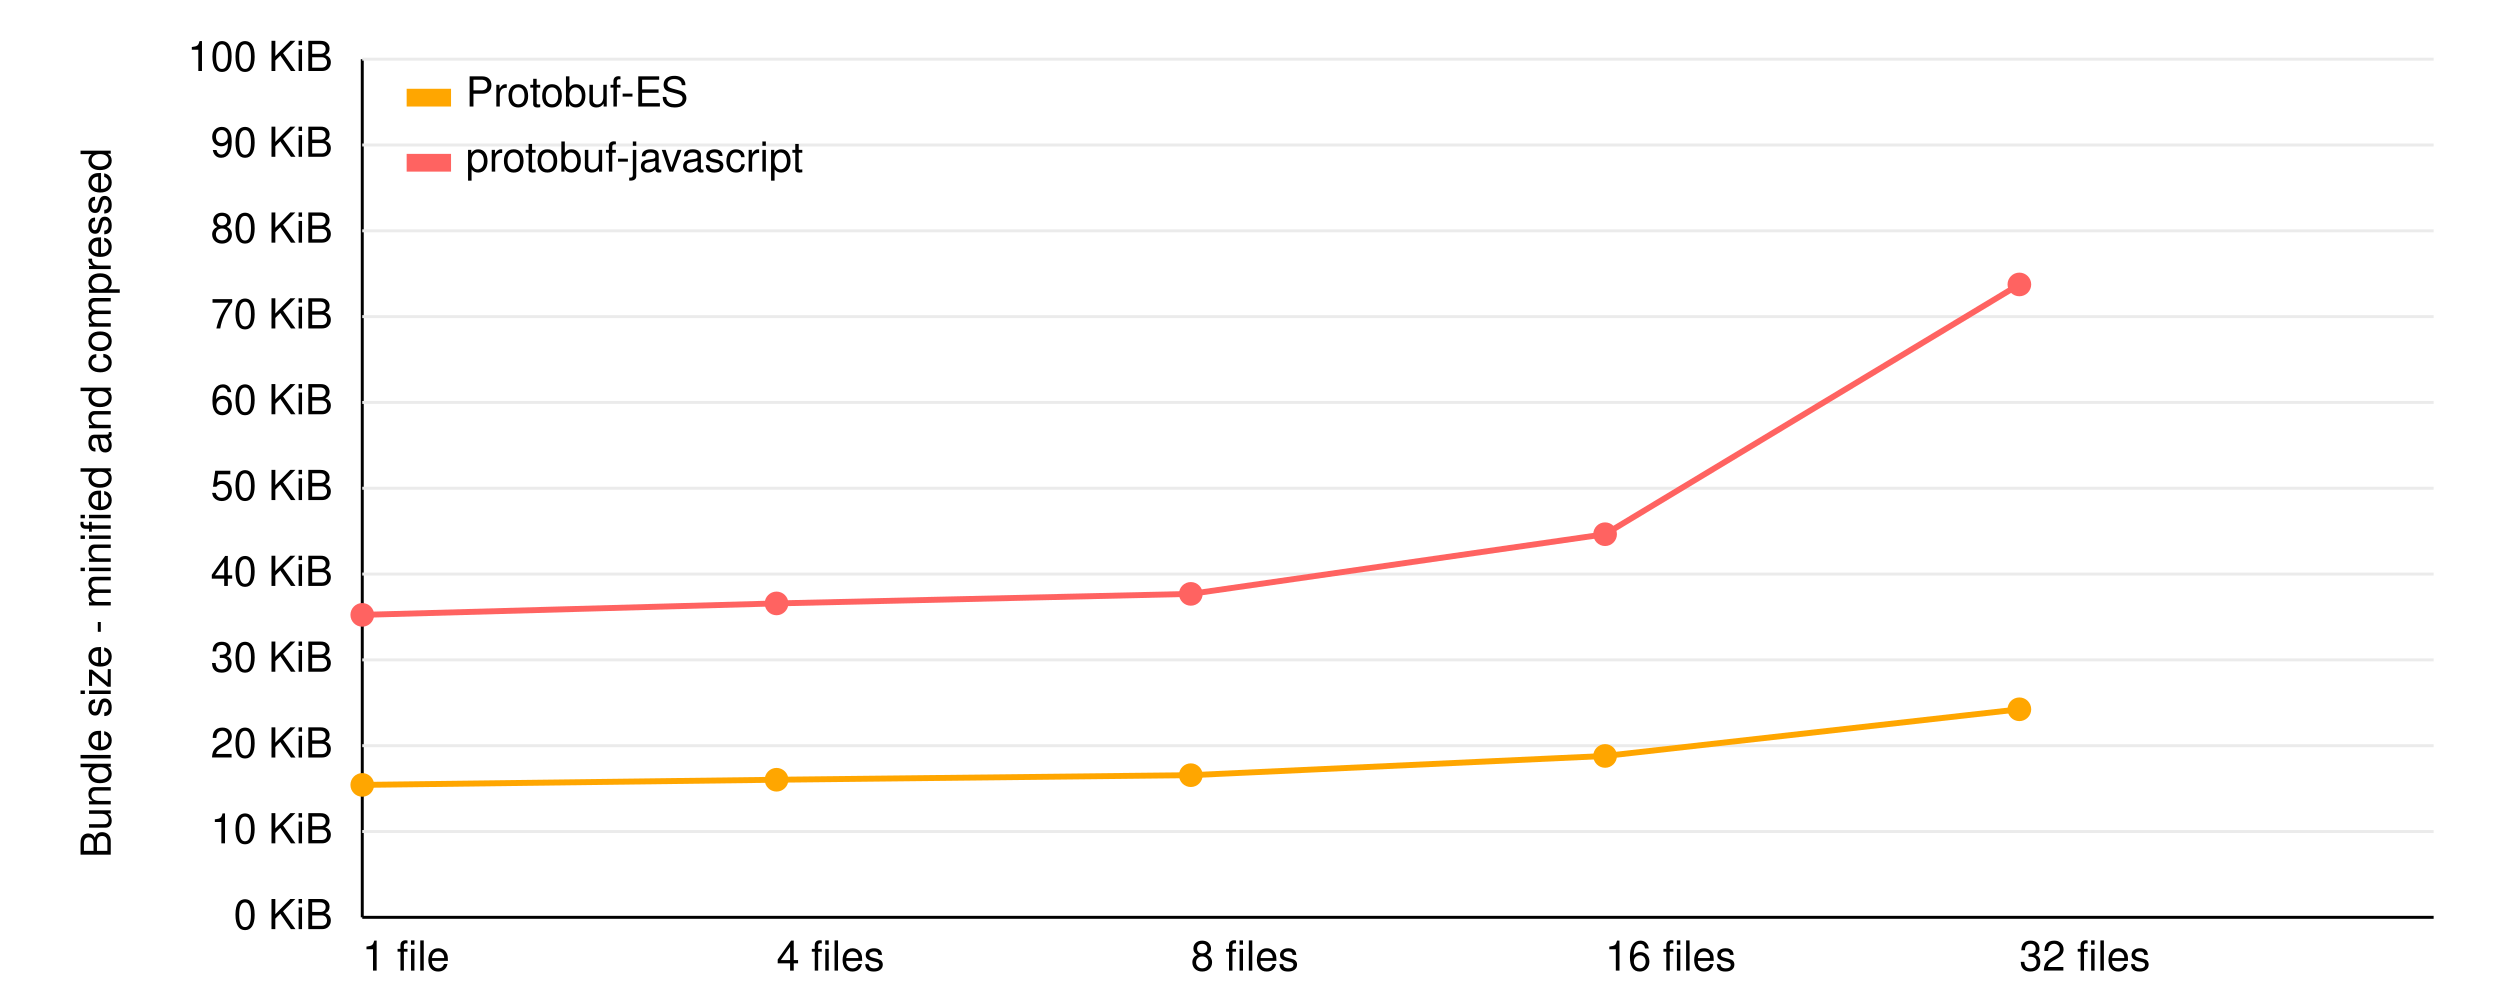
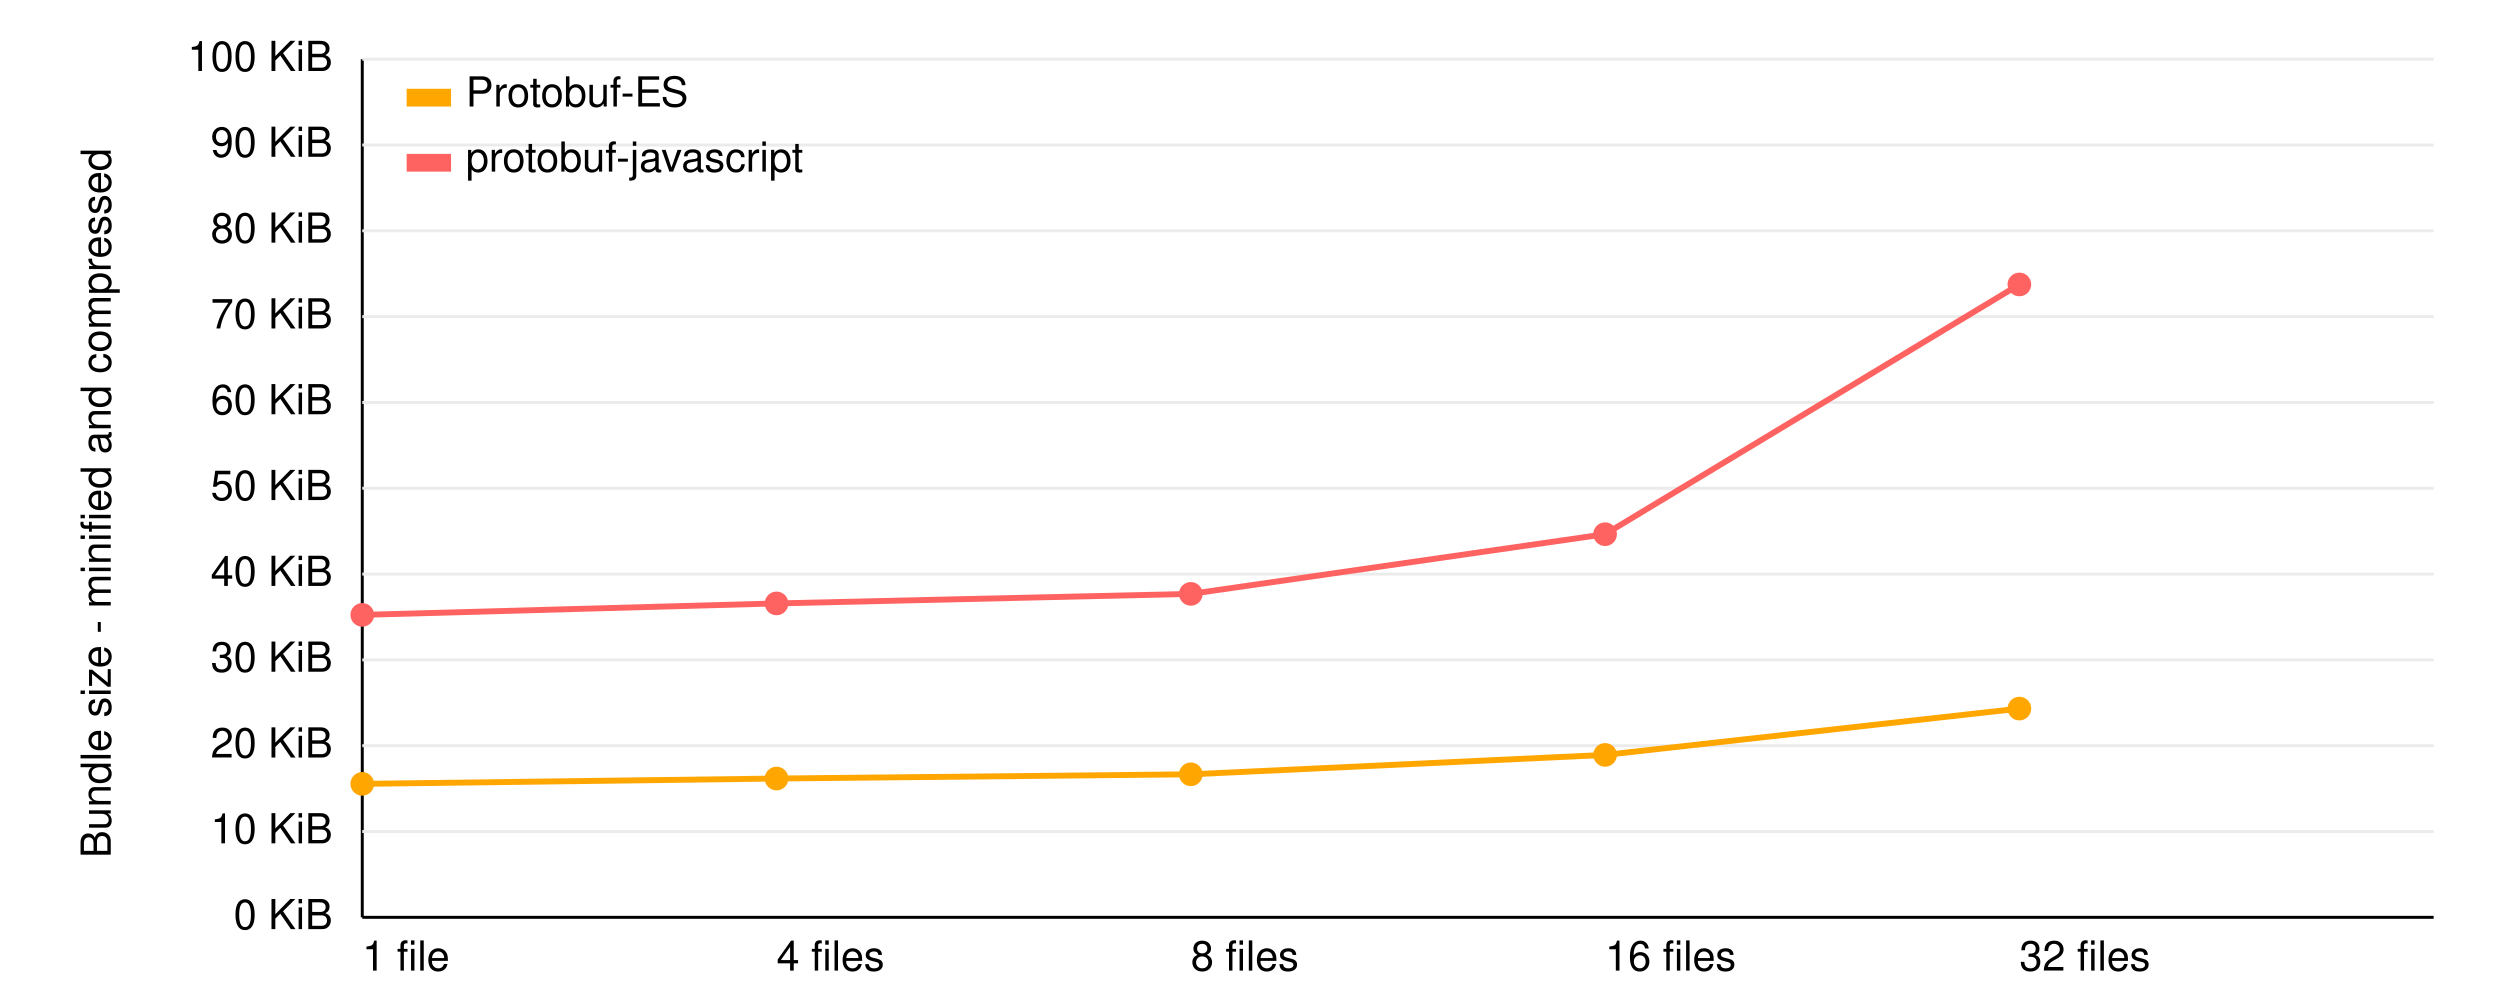
<svg xmlns="http://www.w3.org/2000/svg" version="1.1" width="820px" height="330px" viewBox="0 0 820 340" class="chart">
  <style>
      
      text {
        font: 14px Verdana, Helvetica, Arial, sans-serif;
      }
      
    </style>
  <rect x="-10%" y="-10%" width="120%" height="120%" fill="#ffffff" />
  <g transform="translate(110,310)">
    <line y1="0" x2="700" stroke="black" />
    <text x="0" y="18" text-anchor="start">1 file</text>
    <text x="140" y="18" text-anchor="start">4 files</text>
    <text x="280" y="18" text-anchor="start">8 files</text>
    <text x="420" y="18" text-anchor="start">16 files</text>
    <text x="560" y="18" text-anchor="start">32 files</text>
  </g>
  <g transform="translate(110, 20)">
    <line x1="0" x2="0" y1="0" y2="290" stroke="black" />
    <g transform="rotate(-90), translate(-150,-85)">
      <text text-anchor="middle">Bundle size - minified and compressed</text>
    </g>
    <text x="-10" y="4" text-anchor="end">100 KiB</text>
    <line x1="0" x2="700" y1="0" y2="0" stroke="#ebebeb" />
    <text x="-10" y="33" text-anchor="end">90 KiB</text>
    <line x1="0" x2="700" y1="29" y2="29" stroke="#ebebeb" />
    <text x="-10" y="62" text-anchor="end">80 KiB</text>
    <line x1="0" x2="700" y1="58" y2="58" stroke="#ebebeb" />
    <text x="-10" y="91" text-anchor="end">70 KiB</text>
    <line x1="0" x2="700" y1="87" y2="87" stroke="#ebebeb" />
    <text x="-10" y="120" text-anchor="end">60 KiB</text>
    <line x1="0" x2="700" y1="116" y2="116" stroke="#ebebeb" />
    <text x="-10" y="149" text-anchor="end">50 KiB</text>
    <line x1="0" x2="700" y1="145" y2="145" stroke="#ebebeb" />
    <text x="-10" y="178" text-anchor="end">40 KiB</text>
    <line x1="0" x2="700" y1="174" y2="174" stroke="#ebebeb" />
    <text x="-10" y="207" text-anchor="end">30 KiB</text>
    <line x1="0" x2="700" y1="203" y2="203" stroke="#ebebeb" />
    <text x="-10" y="236" text-anchor="end">20 KiB</text>
    <line x1="0" x2="700" y1="232" y2="232" stroke="#ebebeb" />
    <text x="-10" y="265" text-anchor="end">10 KiB</text>
    <line x1="0" x2="700" y1="261" y2="261" stroke="#ebebeb" />
    <text x="-10" y="294" text-anchor="end">0 KiB</text>
  </g>
  <g transform="translate(110, 20)">
-     <polyline fill="none" stroke="#ffa600" stroke-width="2" points="0,245.251 140,243.507 280,241.963 420,235.466 560,219.695">
+     <polyline fill="none" stroke="#ffa600" stroke-width="2" points="0,244.897 140,243.096 280,241.669 420,235.11 560,219.46">
    </polyline>
-     <circle cx="0" cy="245.251" r="4" fill="#ffa600" />
-     <circle cx="140" cy="243.507" r="4" fill="#ffa600" />
-     <circle cx="280" cy="241.963" r="4" fill="#ffa600" />
-     <circle cx="420" cy="235.466" r="4" fill="#ffa600" />
-     <circle cx="560" cy="219.695" r="4" fill="#ffa600" />
+     <circle cx="0" cy="244.897" r="4" fill="#ffa600" />
+     <circle cx="140" cy="243.096" r="4" fill="#ffa600" />
+     <circle cx="280" cy="241.669" r="4" fill="#ffa600" />
+     <circle cx="420" cy="235.11" r="4" fill="#ffa600" />
+     <circle cx="560" cy="219.46" r="4" fill="#ffa600" />
  </g>
  <g transform="translate(110, 20)">
    <polyline fill="none" stroke="#ff6361" stroke-width="2" points="0,187.789 140,183.918 280,180.695 420,160.528 560,76.125">
    </polyline>
    <circle cx="0" cy="187.789" r="4" fill="#ff6361" />
    <circle cx="140" cy="183.918" r="4" fill="#ff6361" />
    <circle cx="280" cy="180.695" r="4" fill="#ff6361" />
    <circle cx="420" cy="160.528" r="4" fill="#ff6361" />
    <circle cx="560" cy="76.125" r="4" fill="#ff6361" />
  </g>
  <g transform="translate(125, 30)">
    <g transform="translate(0, 0)">
      <rect width="15" height="6" fill="#ffa600" />
      <text x="20" y="6">Protobuf-ES</text>
    </g>
    <g transform="translate(0, 22)">
      <rect width="15" height="6" fill="#ff6361" />
      <text x="20" y="6">protobuf-javascript</text>
    </g>
  </g>
</svg>
